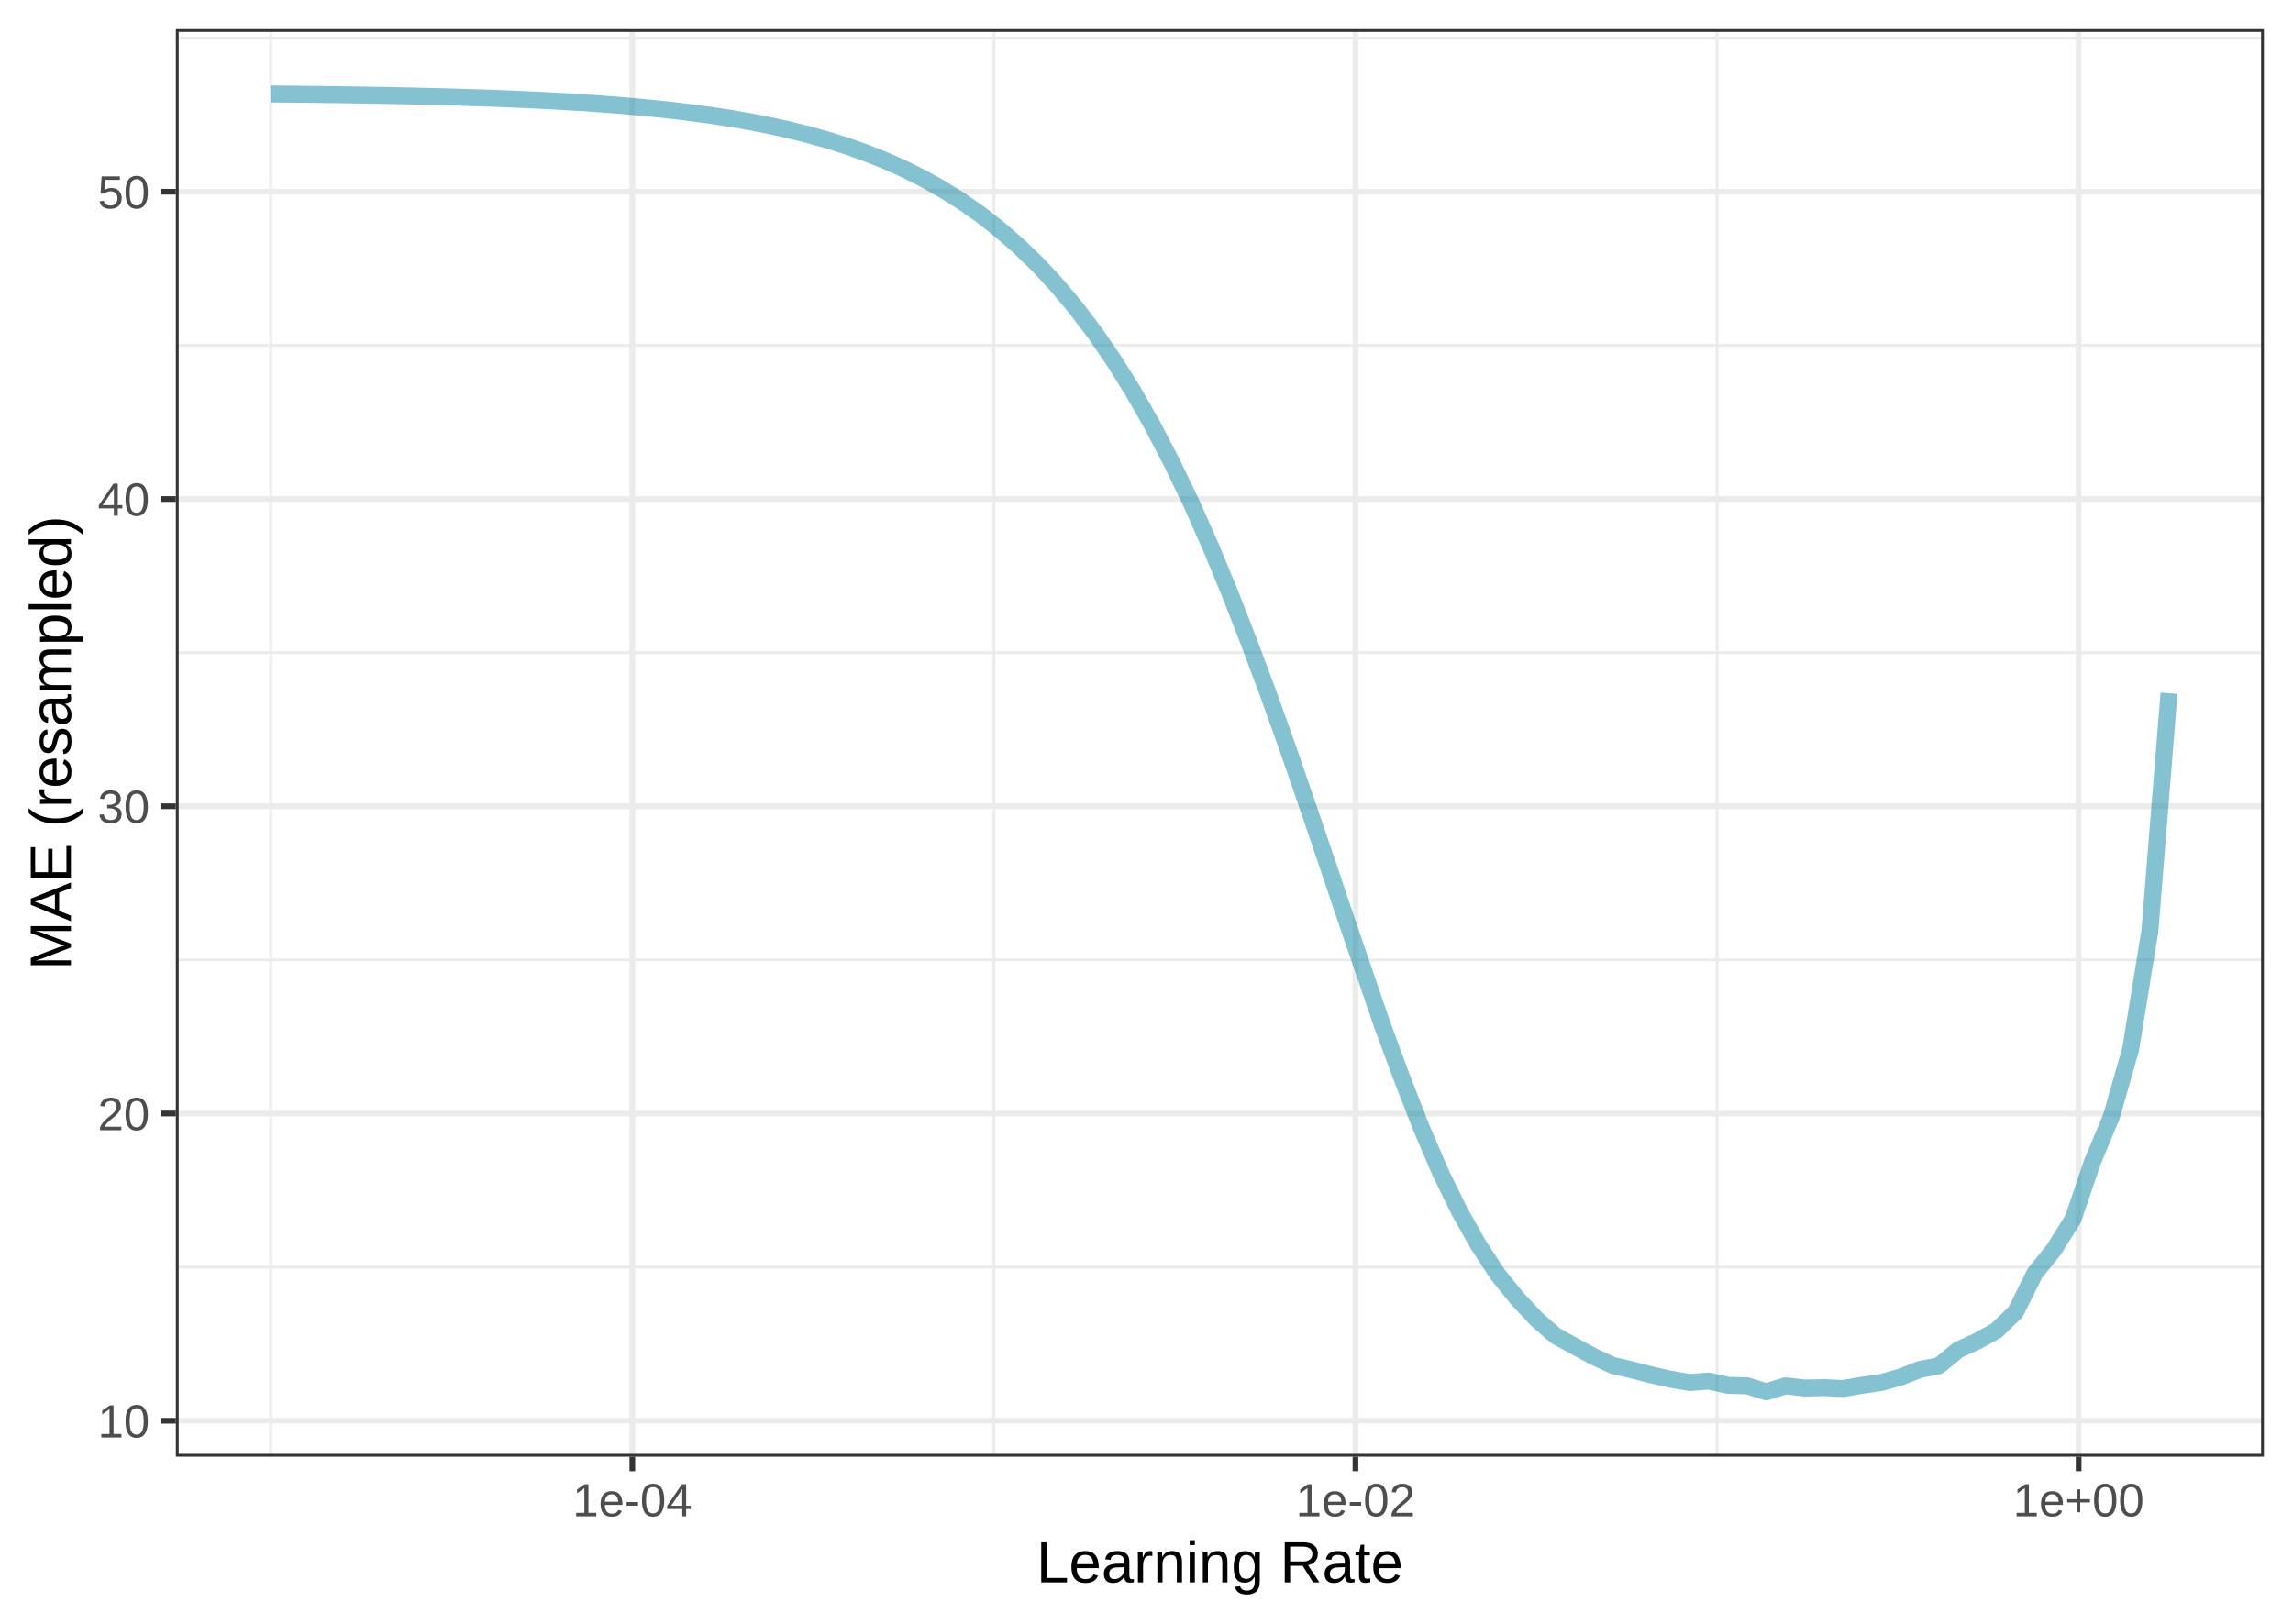
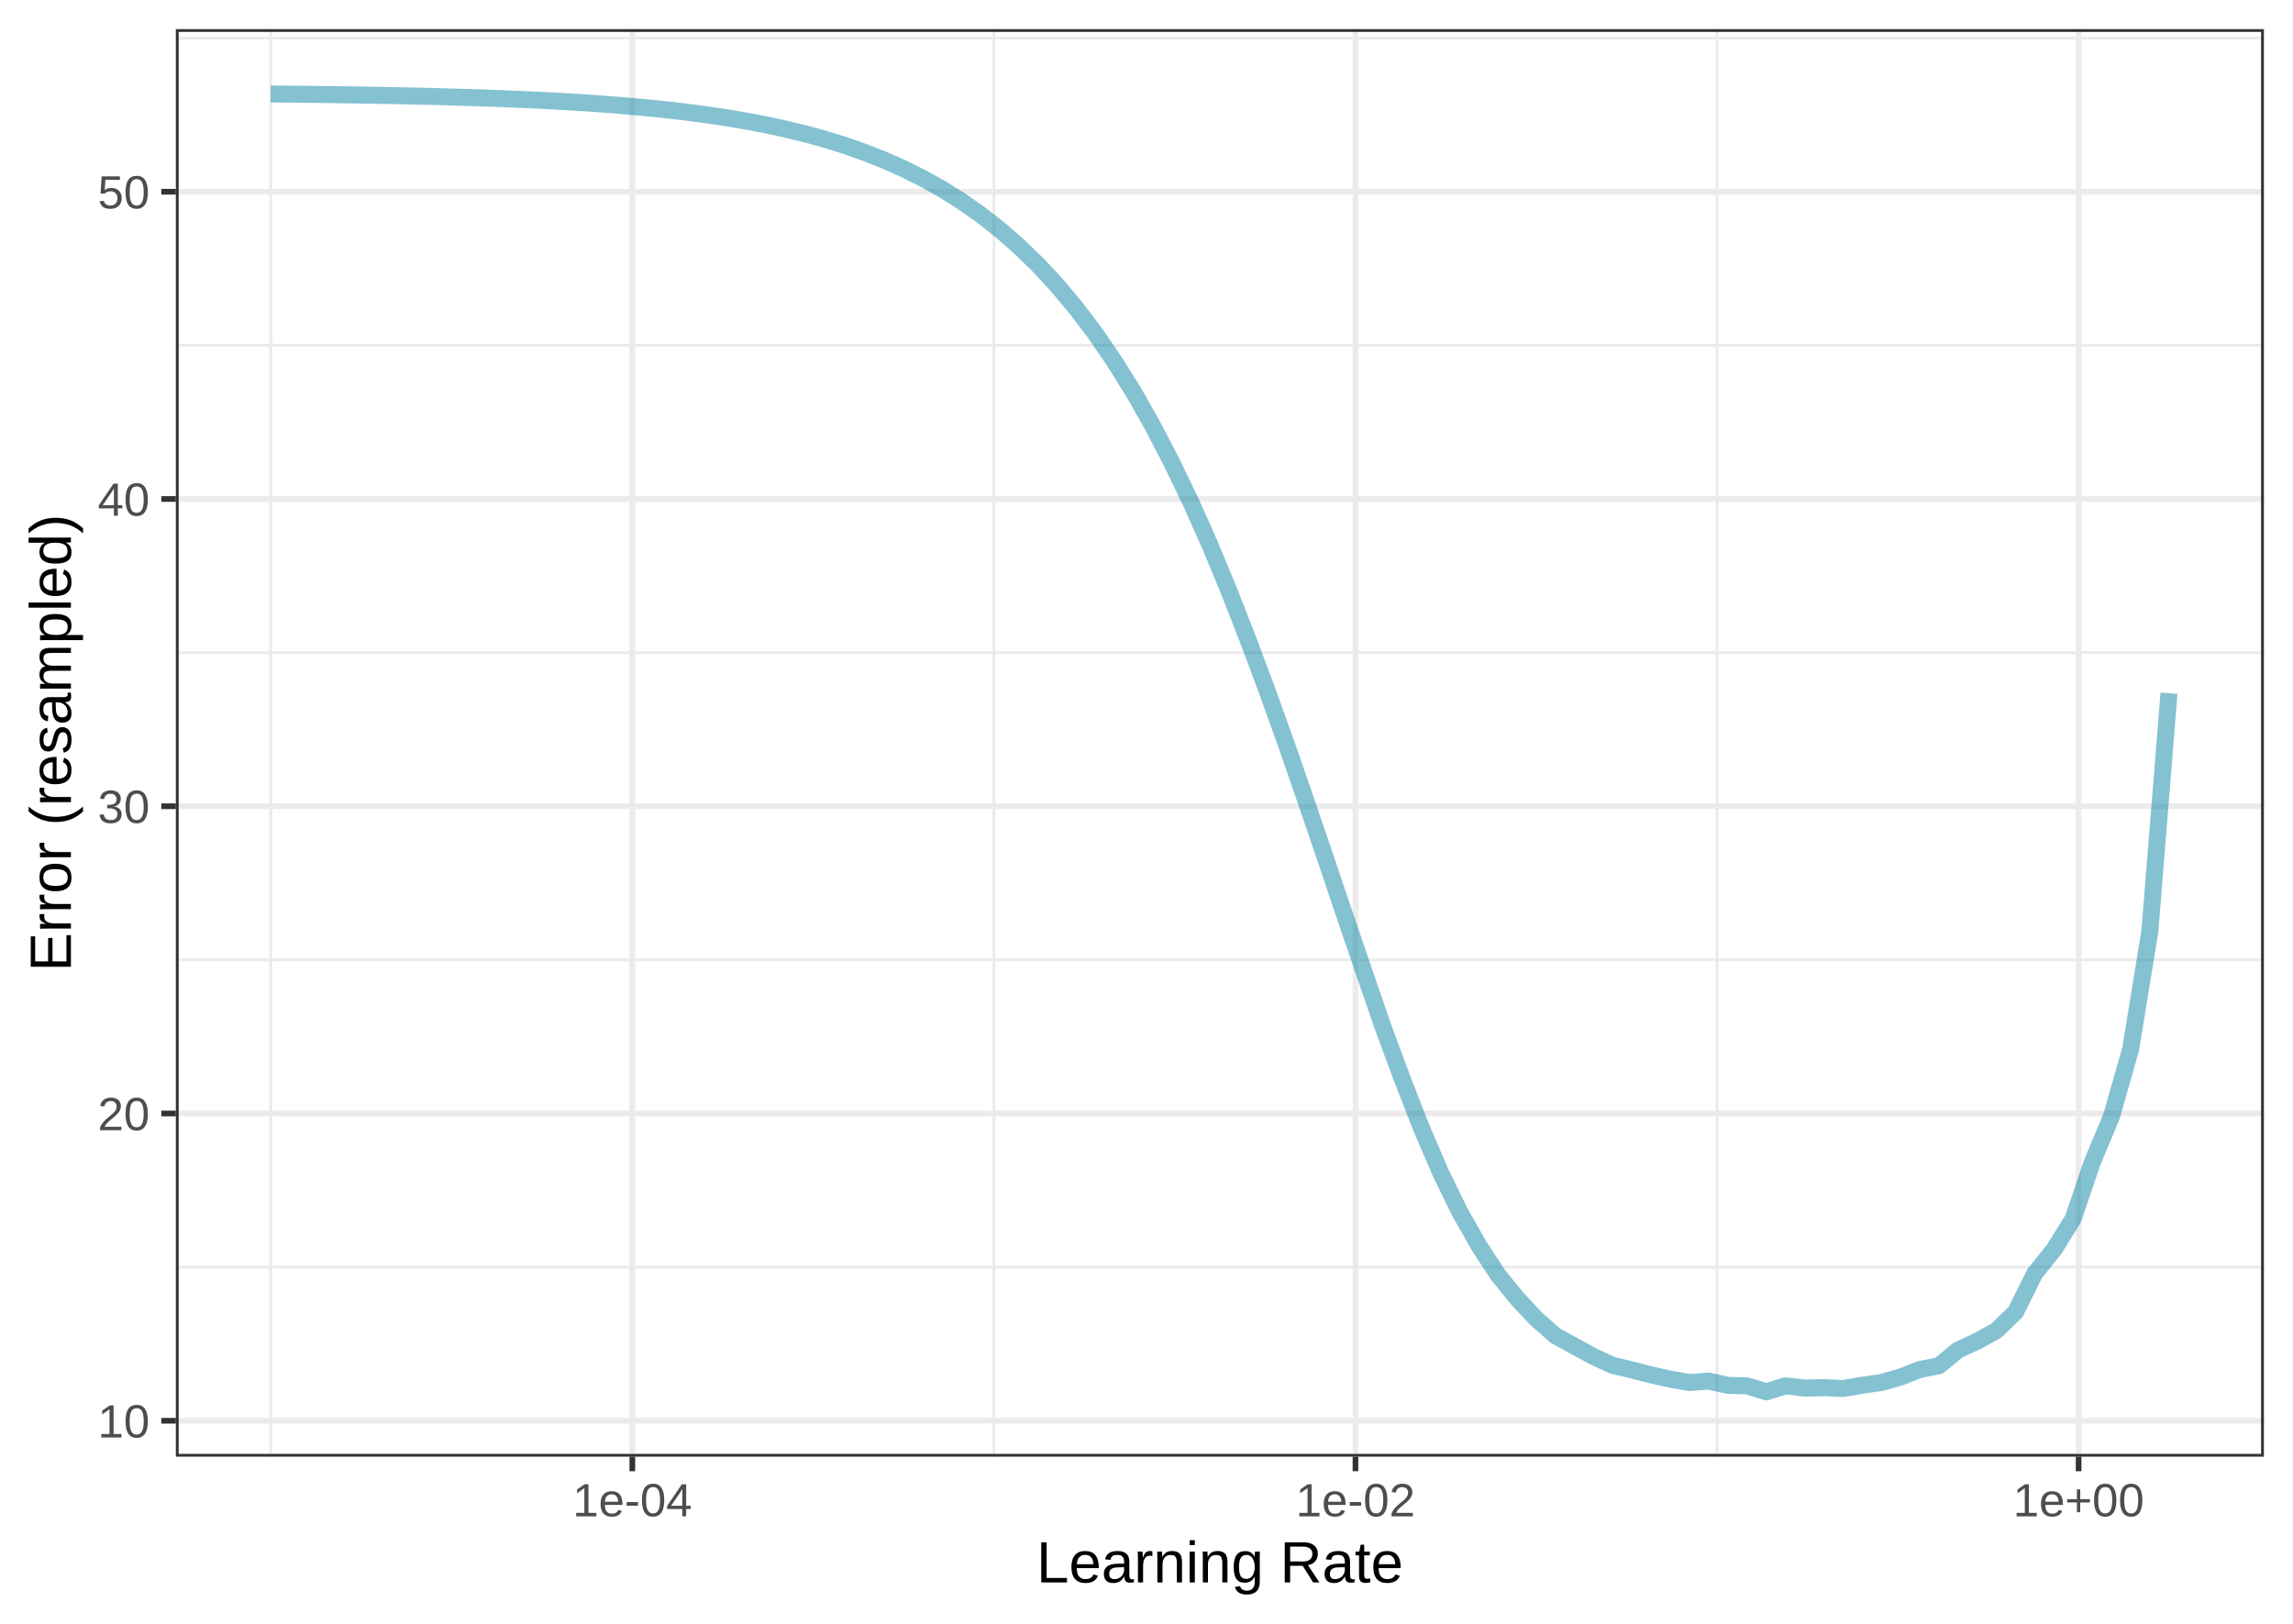
<svg xmlns="http://www.w3.org/2000/svg" width="432.00pt" height="306.00pt" viewBox="0 0 432.00 306.00">
  <g class="svglite">
    <defs>
      <style type="text/css">
    .svglite line, .svglite polyline, .svglite polygon, .svglite path, .svglite rect, .svglite circle {
      fill: none;
      stroke: #000000;
      stroke-linecap: round;
      stroke-linejoin: round;
      stroke-miterlimit: 10.00;
    }
    .svglite text {
      white-space: pre;
    }
    .svglite g.glyphgroup path {
      fill: inherit;
      stroke: none;
    }
  </style>
    </defs>
    <rect width="100%" height="100%" style="stroke: none; fill: #FFFFFF;" />
    <defs>
      <clipPath id="cpMC4wMHw0MzIuMDB8MC4wMHwzMDYuMDA=">
        <rect x="0.00" y="0.00" width="432.00" height="306.00" />
      </clipPath>
    </defs>
    <g clip-path="url(#cpMC4wMHw0MzIuMDB8MC4wMHwzMDYuMDA=)">
      <rect x="0" y="0.00" width="432.00" height="306.00" style="stroke-width: 1.07; stroke: #FFFFFF; fill: #FFFFFF;" />
    </g>
    <defs>
      <clipPath id="cpMzMuMTN8NDI2LjUyfDUuNDh8Mjc0LjUw">
        <rect x="33.13" y="5.48" width="393.39" height="269.02" />
      </clipPath>
    </defs>
    <g clip-path="url(#cpMzMuMTN8NDI2LjUyfDUuNDh8Mjc0LjUw)">
      <rect x="33.13" y="5.48" width="393.39" height="269.02" style="stroke-width: 1.07; stroke: none; fill: #FFFFFF;" />
      <polyline points="33.13,238.78 426.52,238.78 " style="stroke-width: 0.53; stroke: #EBEBEB; stroke-linecap: butt;" />
      <polyline points="33.13,180.88 426.52,180.88 " style="stroke-width: 0.53; stroke: #EBEBEB; stroke-linecap: butt;" />
      <polyline points="33.13,122.98 426.52,122.98 " style="stroke-width: 0.53; stroke: #EBEBEB; stroke-linecap: butt;" />
      <polyline points="33.13,65.08 426.52,65.08 " style="stroke-width: 0.53; stroke: #EBEBEB; stroke-linecap: butt;" />
      <polyline points="33.13,7.18 426.52,7.18 " style="stroke-width: 0.53; stroke: #EBEBEB; stroke-linecap: butt;" />
      <polyline points="51.01,274.50 51.01,5.48 " style="stroke-width: 0.53; stroke: #EBEBEB; stroke-linecap: butt;" />
      <polyline points="187.25,274.50 187.25,5.48 " style="stroke-width: 0.53; stroke: #EBEBEB; stroke-linecap: butt;" />
      <polyline points="323.49,274.50 323.49,5.48 " style="stroke-width: 0.53; stroke: #EBEBEB; stroke-linecap: butt;" />
      <polyline points="33.13,267.73 426.52,267.73 " style="stroke-width: 1.07; stroke: #EBEBEB; stroke-linecap: butt;" />
      <polyline points="33.13,209.83 426.52,209.83 " style="stroke-width: 1.07; stroke: #EBEBEB; stroke-linecap: butt;" />
      <polyline points="33.13,151.93 426.52,151.93 " style="stroke-width: 1.07; stroke: #EBEBEB; stroke-linecap: butt;" />
      <polyline points="33.13,94.03 426.52,94.03 " style="stroke-width: 1.07; stroke: #EBEBEB; stroke-linecap: butt;" />
      <polyline points="33.13,36.13 426.52,36.13 " style="stroke-width: 1.07; stroke: #EBEBEB; stroke-linecap: butt;" />
      <polyline points="119.13,274.50 119.13,5.48 " style="stroke-width: 1.07; stroke: #EBEBEB; stroke-linecap: butt;" />
      <polyline points="255.37,274.50 255.37,5.48 " style="stroke-width: 1.07; stroke: #EBEBEB; stroke-linecap: butt;" />
      <polyline points="391.61,274.50 391.61,5.48 " style="stroke-width: 1.07; stroke: #EBEBEB; stroke-linecap: butt;" />
      <polyline points="51.01,17.71 54.62,17.74 58.23,17.78 61.85,17.82 65.46,17.87 69.07,17.93 72.68,17.99 76.30,18.06 79.91,18.14 83.52,18.23 87.13,18.34 90.75,18.45 94.36,18.58 97.97,18.73 101.58,18.89 105.20,19.08 108.81,19.29 112.42,19.53 116.03,19.80 119.64,20.11 123.26,20.45 126.87,20.84 130.48,21.28 134.09,21.77 137.71,22.32 141.32,22.95 144.93,23.65 148.54,24.45 152.16,25.34 155.77,26.35 159.38,27.48 162.99,28.76 166.61,30.19 170.22,31.79 173.83,33.59 177.44,35.61 181.06,37.87 184.67,40.39 188.28,43.21 191.89,46.36 195.51,49.85 199.12,53.75 202.73,58.06 206.34,62.83 209.96,68.12 213.57,73.90 217.18,80.27 220.79,87.22 224.41,94.74 228.02,102.86 231.63,111.57 235.24,120.83 238.85,130.49 242.47,140.59 246.08,151.03 249.69,161.63 253.30,172.34 256.92,182.93 260.53,193.44 264.14,203.19 267.75,212.45 271.37,220.90 274.98,228.30 278.59,234.68 282.20,240.21 285.82,244.67 289.43,248.53 293.04,251.70 296.65,253.69 300.27,255.65 303.88,257.31 307.49,258.16 311.10,259.09 314.72,259.90 318.33,260.53 321.94,260.25 325.55,261.06 329.17,261.15 332.78,262.28 336.39,261.15 340.00,261.57 343.62,261.49 347.23,261.66 350.84,261.04 354.45,260.52 358.07,259.50 361.68,258.07 365.29,257.37 368.90,254.40 372.51,252.73 376.13,250.73 379.74,247.23 383.35,239.96 386.96,235.48 390.58,229.67 394.19,219.02 397.80,210.38 401.41,197.72 405.03,175.49 408.64,130.63 " style="stroke-width: 3.20; stroke: #0B84A5; stroke-opacity: 0.50; stroke-linecap: butt;" />
      <rect x="33.13" y="5.48" width="393.39" height="269.02" style="stroke-width: 1.07; stroke: #333333;" />
    </g>
    <g clip-path="url(#cpMC4wMHw0MzIuMDB8MC4wMHwzMDYuMDA=)">
      <text x="28.20" y="270.88" text-anchor="end" style="font-size: 8.80px;fill: #4D4D4D; font-family: &quot;Arial&quot;;" textLength="9.78px" lengthAdjust="spacingAndGlyphs">10</text>
      <text x="28.20" y="212.98" text-anchor="end" style="font-size: 8.80px;fill: #4D4D4D; font-family: &quot;Arial&quot;;" textLength="9.78px" lengthAdjust="spacingAndGlyphs">20</text>
      <text x="28.20" y="155.08" text-anchor="end" style="font-size: 8.80px;fill: #4D4D4D; font-family: &quot;Arial&quot;;" textLength="9.78px" lengthAdjust="spacingAndGlyphs">30</text>
      <text x="28.20" y="97.18" text-anchor="end" style="font-size: 8.80px;fill: #4D4D4D; font-family: &quot;Arial&quot;;" textLength="9.78px" lengthAdjust="spacingAndGlyphs">40</text>
      <text x="28.20" y="39.28" text-anchor="end" style="font-size: 8.80px;fill: #4D4D4D; font-family: &quot;Arial&quot;;" textLength="9.78px" lengthAdjust="spacingAndGlyphs">50</text>
      <polyline points="30.39,267.73 33.13,267.73 " style="stroke-width: 1.07; stroke: #333333; stroke-linecap: butt;" />
      <polyline points="30.39,209.83 33.13,209.83 " style="stroke-width: 1.07; stroke: #333333; stroke-linecap: butt;" />
      <polyline points="30.39,151.93 33.13,151.93 " style="stroke-width: 1.07; stroke: #333333; stroke-linecap: butt;" />
      <polyline points="30.39,94.03 33.13,94.03 " style="stroke-width: 1.07; stroke: #333333; stroke-linecap: butt;" />
      <polyline points="30.39,36.13 33.13,36.13 " style="stroke-width: 1.07; stroke: #333333; stroke-linecap: butt;" />
      <polyline points="119.13,277.24 119.13,274.50 " style="stroke-width: 1.07; stroke: #333333; stroke-linecap: butt;" />
      <polyline points="255.37,277.24 255.37,274.50 " style="stroke-width: 1.07; stroke: #333333; stroke-linecap: butt;" />
      <polyline points="391.61,277.24 391.61,274.50 " style="stroke-width: 1.07; stroke: #333333; stroke-linecap: butt;" />
      <text x="119.13" y="285.74" text-anchor="middle" style="font-size: 8.80px;fill: #4D4D4D; font-family: &quot;Arial&quot;;" textLength="22.48px" lengthAdjust="spacingAndGlyphs">1e-04</text>
      <text x="255.37" y="285.74" text-anchor="middle" style="font-size: 8.80px;fill: #4D4D4D; font-family: &quot;Arial&quot;;" textLength="22.48px" lengthAdjust="spacingAndGlyphs">1e-02</text>
      <text x="391.61" y="285.74" text-anchor="middle" style="font-size: 8.80px;fill: #4D4D4D; font-family: &quot;Arial&quot;;" textLength="24.70px" lengthAdjust="spacingAndGlyphs">1e+00</text>
      <text x="229.82" y="298.20" text-anchor="middle" style="font-size: 11.00px; font-family: &quot;Arial&quot;;" textLength="69.16px" lengthAdjust="spacingAndGlyphs">Learning Rate</text>
-       <text transform="translate(13.36,139.99) rotate(-90)" text-anchor="middle" style="font-size: 11.00px; font-family: &quot;Arial&quot;;" textLength="85.59px" lengthAdjust="spacingAndGlyphs">MAE (resampled)</text>
+       <text transform="translate(13.36,139.99) rotate(-90)" text-anchor="middle" style="font-size: 11.00px; font-family: &quot;Arial&quot;;" textLength="86.19px" lengthAdjust="spacingAndGlyphs">Error (resampled)</text>
    </g>
  </g>
</svg>
